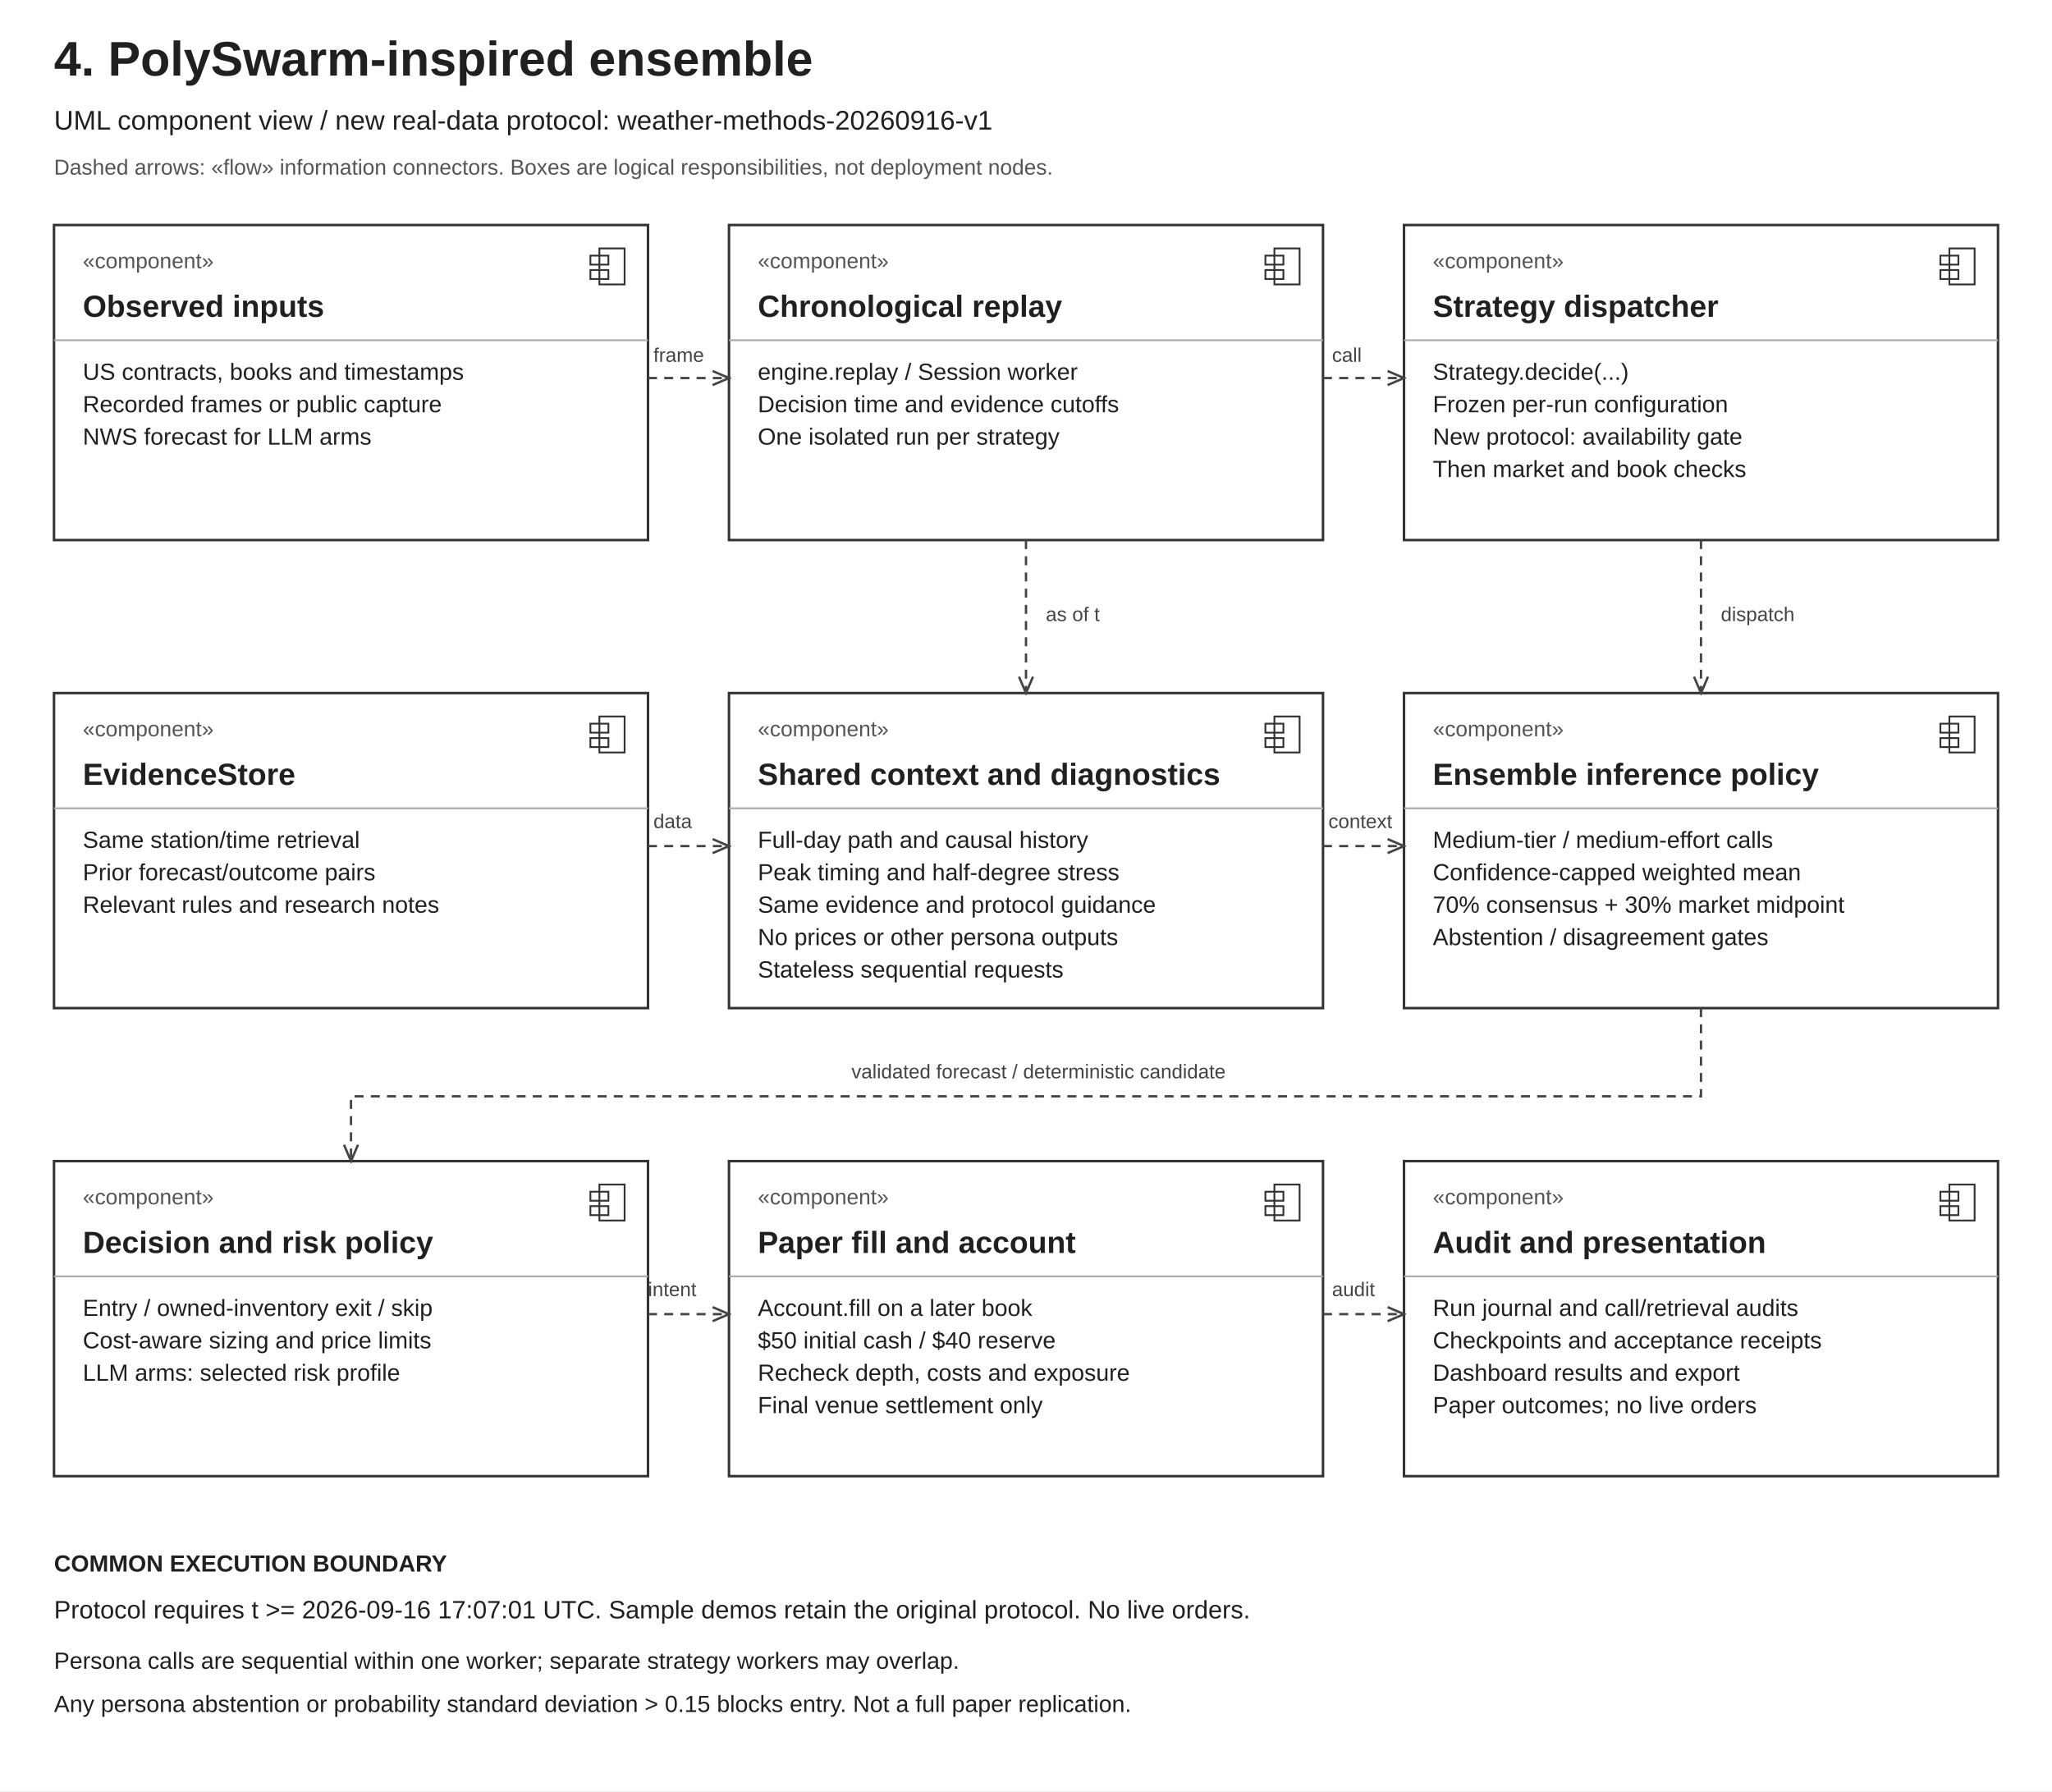
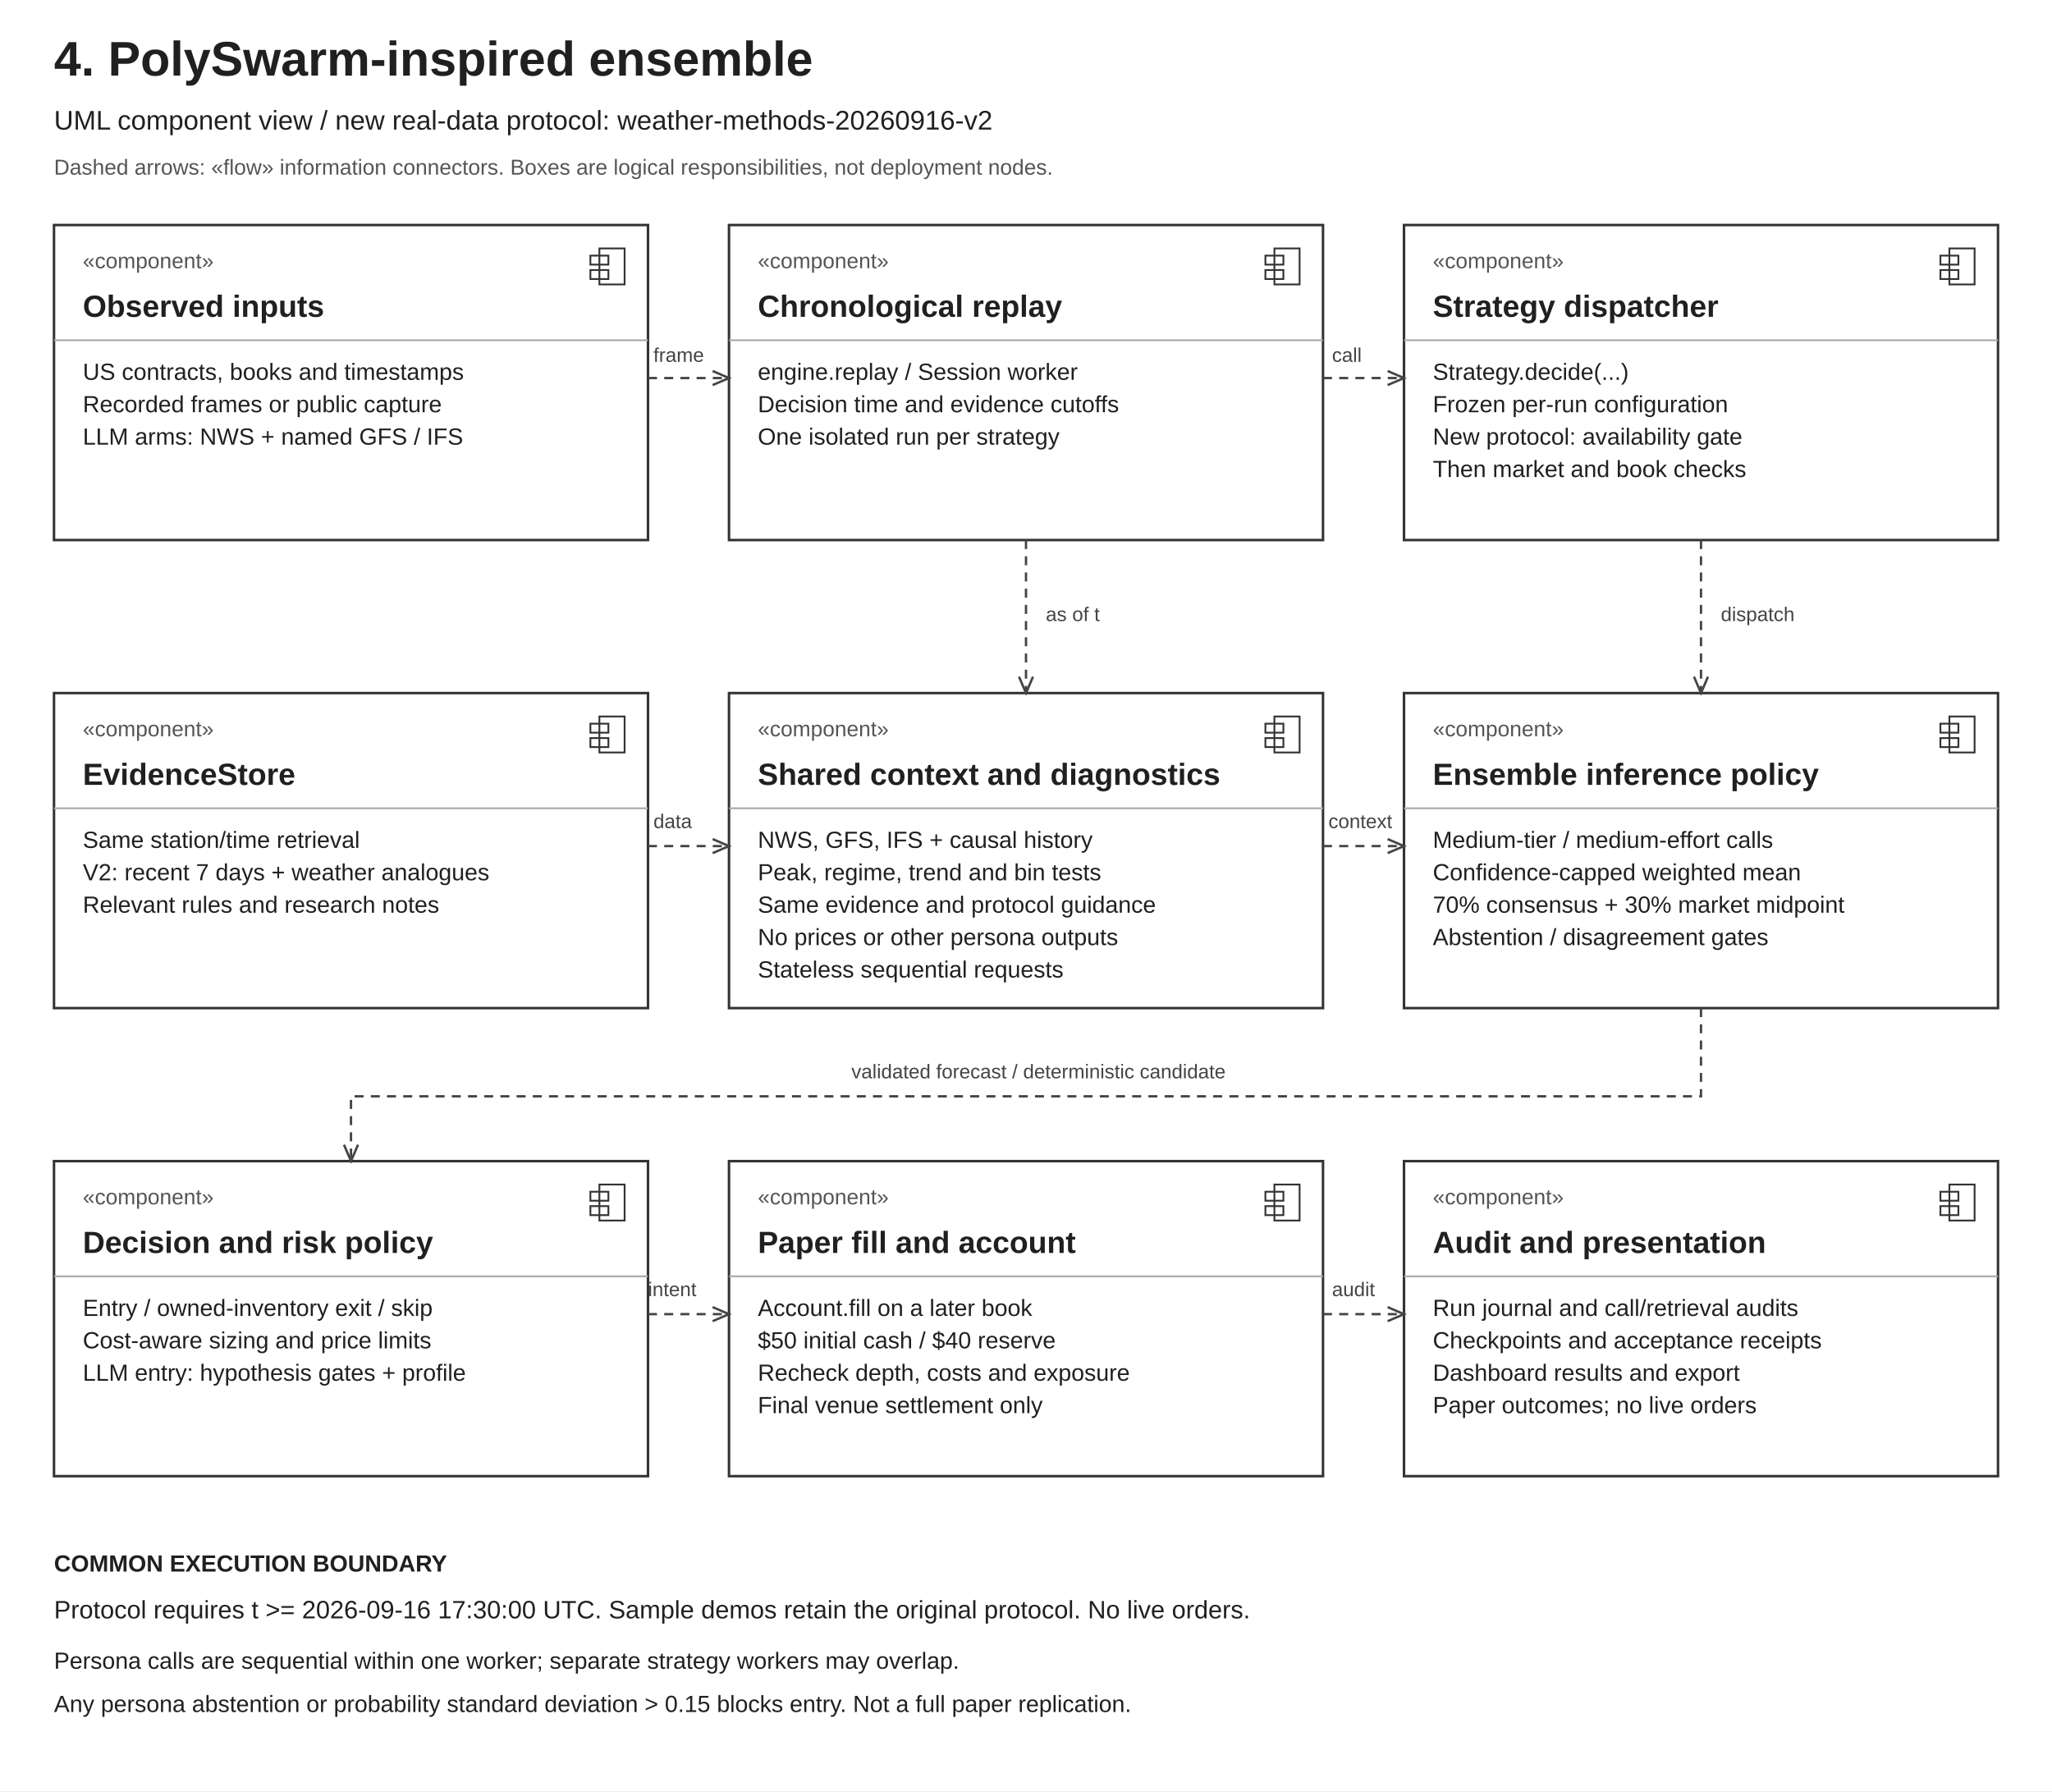
<svg xmlns="http://www.w3.org/2000/svg" width="1140" height="995" viewBox="0 0 1140 995" role="img" aria-labelledby="title desc">
  <defs>
    <marker id="arrow" markerWidth="9" markerHeight="9" refX="8" refY="4" orient="auto">
      <path d="M1 1L8 4L1 7" fill="none" stroke="#444" />
    </marker>
  </defs>
  <rect width="1140" height="995" fill="#fff" />
  <g font-family="Arial, Helvetica, sans-serif">
    <text x="30" y="42" font-size="27" font-weight="bold" fill="#202020">4. PolySwarm-inspired ensemble</text>
-     <text x="30" y="72" font-size="15" font-weight="normal" fill="#202020">UML component view / new real-data protocol: weather-methods-20260916-v1</text>
+     <text x="30" y="72" font-size="15" font-weight="normal" fill="#202020">UML component view / new real-data protocol: weather-methods-20260916-v2</text>
    <text x="30" y="97" font-size="12" font-weight="normal" fill="#555">Dashed arrows: «flow» information connectors. Boxes are logical responsibilities, not deployment nodes.</text>
    <g>
      <rect x="30" y="125" width="330" height="175" fill="white" stroke="#333" stroke-width="1.4" />
      <text x="46" y="149" font-size="12" font-weight="normal" fill="#555">«component»</text>
      <text x="46" y="176" font-size="17" font-weight="bold" fill="#202020">Observed inputs</text>
      <path d="M333 138h14v20h-14z M328 142h10v5h-10z M328 150h10v5h-10z" fill="white" stroke="#333" />
      <path d="M30 189h330" stroke="#aaa" />
      <text x="46" y="211" font-size="13" font-weight="normal" fill="#202020">US contracts, books and timestamps</text>
      <text x="46" y="229" font-size="13" font-weight="normal" fill="#202020">Recorded frames or public capture</text>
-       <text x="46" y="247" font-size="13" font-weight="normal" fill="#202020">NWS forecast for LLM arms</text>
+       <text x="46" y="247" font-size="13" font-weight="normal" fill="#202020">LLM arms: NWS + named GFS / IFS</text>
    </g>
    <g>
      <rect x="405" y="125" width="330" height="175" fill="white" stroke="#333" stroke-width="1.4" />
      <text x="421" y="149" font-size="12" font-weight="normal" fill="#555">«component»</text>
      <text x="421" y="176" font-size="17" font-weight="bold" fill="#202020">Chronological replay</text>
      <path d="M708 138h14v20h-14z M703 142h10v5h-10z M703 150h10v5h-10z" fill="white" stroke="#333" />
      <path d="M405 189h330" stroke="#aaa" />
      <text x="421" y="211" font-size="13" font-weight="normal" fill="#202020">engine.replay / Session worker</text>
      <text x="421" y="229" font-size="13" font-weight="normal" fill="#202020">Decision time and evidence cutoffs</text>
      <text x="421" y="247" font-size="13" font-weight="normal" fill="#202020">One isolated run per strategy</text>
    </g>
    <g>
      <rect x="780" y="125" width="330" height="175" fill="white" stroke="#333" stroke-width="1.4" />
      <text x="796" y="149" font-size="12" font-weight="normal" fill="#555">«component»</text>
      <text x="796" y="176" font-size="17" font-weight="bold" fill="#202020">Strategy dispatcher</text>
      <path d="M1083 138h14v20h-14z M1078 142h10v5h-10z M1078 150h10v5h-10z" fill="white" stroke="#333" />
      <path d="M780 189h330" stroke="#aaa" />
      <text x="796" y="211" font-size="13" font-weight="normal" fill="#202020">Strategy.decide(...)</text>
      <text x="796" y="229" font-size="13" font-weight="normal" fill="#202020">Frozen per-run configuration</text>
      <text x="796" y="247" font-size="13" font-weight="normal" fill="#202020">New protocol: availability gate</text>
      <text x="796" y="265" font-size="13" font-weight="normal" fill="#202020">Then market and book checks</text>
    </g>
    <g>
      <rect x="30" y="385" width="330" height="175" fill="white" stroke="#333" stroke-width="1.4" />
      <text x="46" y="409" font-size="12" font-weight="normal" fill="#555">«component»</text>
      <text x="46" y="436" font-size="17" font-weight="bold" fill="#202020">EvidenceStore</text>
      <path d="M333 398h14v20h-14z M328 402h10v5h-10z M328 410h10v5h-10z" fill="white" stroke="#333" />
      <path d="M30 449h330" stroke="#aaa" />
      <text x="46" y="471" font-size="13" font-weight="normal" fill="#202020">Same station/time retrieval</text>
-       <text x="46" y="489" font-size="13" font-weight="normal" fill="#202020">Prior forecast/outcome pairs</text>
+       <text x="46" y="489" font-size="13" font-weight="normal" fill="#202020">V2: recent 7 days + weather analogues</text>
      <text x="46" y="507" font-size="13" font-weight="normal" fill="#202020">Relevant rules and research notes</text>
    </g>
    <g>
      <rect x="405" y="385" width="330" height="175" fill="white" stroke="#333" stroke-width="1.4" />
      <text x="421" y="409" font-size="12" font-weight="normal" fill="#555">«component»</text>
      <text x="421" y="436" font-size="17" font-weight="bold" fill="#202020">Shared context and diagnostics</text>
      <path d="M708 398h14v20h-14z M703 402h10v5h-10z M703 410h10v5h-10z" fill="white" stroke="#333" />
      <path d="M405 449h330" stroke="#aaa" />
-       <text x="421" y="471" font-size="13" font-weight="normal" fill="#202020">Full-day path and causal history</text>
-       <text x="421" y="489" font-size="13" font-weight="normal" fill="#202020">Peak timing and half-degree stress</text>
+       <text x="421" y="471" font-size="13" font-weight="normal" fill="#202020">NWS, GFS, IFS + causal history</text>
+       <text x="421" y="489" font-size="13" font-weight="normal" fill="#202020">Peak, regime, trend and bin tests</text>
      <text x="421" y="507" font-size="13" font-weight="normal" fill="#202020">Same evidence and protocol guidance</text>
      <text x="421" y="525" font-size="13" font-weight="normal" fill="#202020">No prices or other persona outputs</text>
      <text x="421" y="543" font-size="13" font-weight="normal" fill="#202020">Stateless sequential requests</text>
    </g>
    <g>
      <rect x="780" y="385" width="330" height="175" fill="white" stroke="#333" stroke-width="1.4" />
      <text x="796" y="409" font-size="12" font-weight="normal" fill="#555">«component»</text>
      <text x="796" y="436" font-size="17" font-weight="bold" fill="#202020">Ensemble inference policy</text>
      <path d="M1083 398h14v20h-14z M1078 402h10v5h-10z M1078 410h10v5h-10z" fill="white" stroke="#333" />
      <path d="M780 449h330" stroke="#aaa" />
      <text x="796" y="471" font-size="13" font-weight="normal" fill="#202020">Medium-tier / medium-effort calls</text>
      <text x="796" y="489" font-size="13" font-weight="normal" fill="#202020">Confidence-capped weighted mean</text>
      <text x="796" y="507" font-size="13" font-weight="normal" fill="#202020">70% consensus + 30% market midpoint</text>
      <text x="796" y="525" font-size="13" font-weight="normal" fill="#202020">Abstention / disagreement gates</text>
    </g>
    <g>
      <rect x="30" y="645" width="330" height="175" fill="white" stroke="#333" stroke-width="1.4" />
      <text x="46" y="669" font-size="12" font-weight="normal" fill="#555">«component»</text>
      <text x="46" y="696" font-size="17" font-weight="bold" fill="#202020">Decision and risk policy</text>
      <path d="M333 658h14v20h-14z M328 662h10v5h-10z M328 670h10v5h-10z" fill="white" stroke="#333" />
      <path d="M30 709h330" stroke="#aaa" />
      <text x="46" y="731" font-size="13" font-weight="normal" fill="#202020">Entry / owned-inventory exit / skip</text>
      <text x="46" y="749" font-size="13" font-weight="normal" fill="#202020">Cost-aware sizing and price limits</text>
-       <text x="46" y="767" font-size="13" font-weight="normal" fill="#202020">LLM arms: selected risk profile</text>
+       <text x="46" y="767" font-size="13" font-weight="normal" fill="#202020">LLM entry: hypothesis gates + profile</text>
    </g>
    <g>
      <rect x="405" y="645" width="330" height="175" fill="white" stroke="#333" stroke-width="1.4" />
      <text x="421" y="669" font-size="12" font-weight="normal" fill="#555">«component»</text>
      <text x="421" y="696" font-size="17" font-weight="bold" fill="#202020">Paper fill and account</text>
      <path d="M708 658h14v20h-14z M703 662h10v5h-10z M703 670h10v5h-10z" fill="white" stroke="#333" />
      <path d="M405 709h330" stroke="#aaa" />
      <text x="421" y="731" font-size="13" font-weight="normal" fill="#202020">Account.fill on a later book</text>
      <text x="421" y="749" font-size="13" font-weight="normal" fill="#202020">$50 initial cash / $40 reserve</text>
      <text x="421" y="767" font-size="13" font-weight="normal" fill="#202020">Recheck depth, costs and exposure</text>
      <text x="421" y="785" font-size="13" font-weight="normal" fill="#202020">Final venue settlement only</text>
    </g>
    <g>
      <rect x="780" y="645" width="330" height="175" fill="white" stroke="#333" stroke-width="1.4" />
      <text x="796" y="669" font-size="12" font-weight="normal" fill="#555">«component»</text>
      <text x="796" y="696" font-size="17" font-weight="bold" fill="#202020">Audit and presentation</text>
      <path d="M1083 658h14v20h-14z M1078 662h10v5h-10z M1078 670h10v5h-10z" fill="white" stroke="#333" />
      <path d="M780 709h330" stroke="#aaa" />
      <text x="796" y="731" font-size="13" font-weight="normal" fill="#202020">Run journal and call/retrieval audits</text>
      <text x="796" y="749" font-size="13" font-weight="normal" fill="#202020">Checkpoints and acceptance receipts</text>
      <text x="796" y="767" font-size="13" font-weight="normal" fill="#202020">Dashboard results and export</text>
      <text x="796" y="785" font-size="13" font-weight="normal" fill="#202020">Paper outcomes; no live orders</text>
    </g>
    <path d="M360 210H405" fill="none" stroke="#444" stroke-width="1.3" stroke-dasharray="5 4" marker-end="url(#arrow)" />
    <text x="363" y="201" font-size="11" font-weight="normal" fill="#444">frame</text>
    <path d="M735 210H780" fill="none" stroke="#444" stroke-width="1.3" stroke-dasharray="5 4" marker-end="url(#arrow)" />
    <text x="740" y="201" font-size="11" font-weight="normal" fill="#444">call</text>
    <path d="M945 300V385" fill="none" stroke="#444" stroke-width="1.3" stroke-dasharray="5 4" marker-end="url(#arrow)" />
    <text x="956" y="345" font-size="11" font-weight="normal" fill="#444">dispatch</text>
    <path d="M570 300V385" fill="none" stroke="#444" stroke-width="1.3" stroke-dasharray="5 4" marker-end="url(#arrow)" />
    <text x="581" y="345" font-size="11" font-weight="normal" fill="#444">as of t</text>
    <path d="M360 470H405" fill="none" stroke="#444" stroke-width="1.3" stroke-dasharray="5 4" marker-end="url(#arrow)" />
    <text x="363" y="460" font-size="11" font-weight="normal" fill="#444">data</text>
    <path d="M735 470H780" fill="none" stroke="#444" stroke-width="1.3" stroke-dasharray="5 4" marker-end="url(#arrow)" />
    <text x="738" y="460" font-size="11" font-weight="normal" fill="#444">context</text>
    <path d="M945 560V609H195V645" fill="none" stroke="#444" stroke-width="1.3" stroke-dasharray="5 4" marker-end="url(#arrow)" />
    <text x="473" y="599" font-size="11" font-weight="normal" fill="#444">validated forecast / deterministic candidate</text>
    <path d="M360 730H405" fill="none" stroke="#444" stroke-width="1.3" stroke-dasharray="5 4" marker-end="url(#arrow)" />
    <text x="360" y="720" font-size="11" font-weight="normal" fill="#444">intent</text>
    <path d="M735 730H780" fill="none" stroke="#444" stroke-width="1.3" stroke-dasharray="5 4" marker-end="url(#arrow)" />
    <text x="740" y="720" font-size="11" font-weight="normal" fill="#444">audit</text>
    <text x="30" y="873" font-size="13" font-weight="bold" fill="#202020">COMMON EXECUTION BOUNDARY</text>
-     <text x="30" y="899" font-size="14" font-weight="normal" fill="#202020">Protocol requires t &gt;= 2026-09-16 17:07:01 UTC. Sample demos retain the original protocol. No live orders.</text>
+     <text x="30" y="899" font-size="14" font-weight="normal" fill="#202020">Protocol requires t &gt;= 2026-09-16 17:30:00 UTC. Sample demos retain the original protocol. No live orders.</text>
    <text x="30" y="927" font-size="13" font-weight="normal" fill="#202020">Persona calls are sequential within one worker; separate strategy workers may overlap.</text>
    <text x="30" y="951" font-size="13" font-weight="normal" fill="#202020">Any persona abstention or probability standard deviation &gt; 0.15 blocks entry. Not a full paper replication.</text>
  </g>
</svg>
